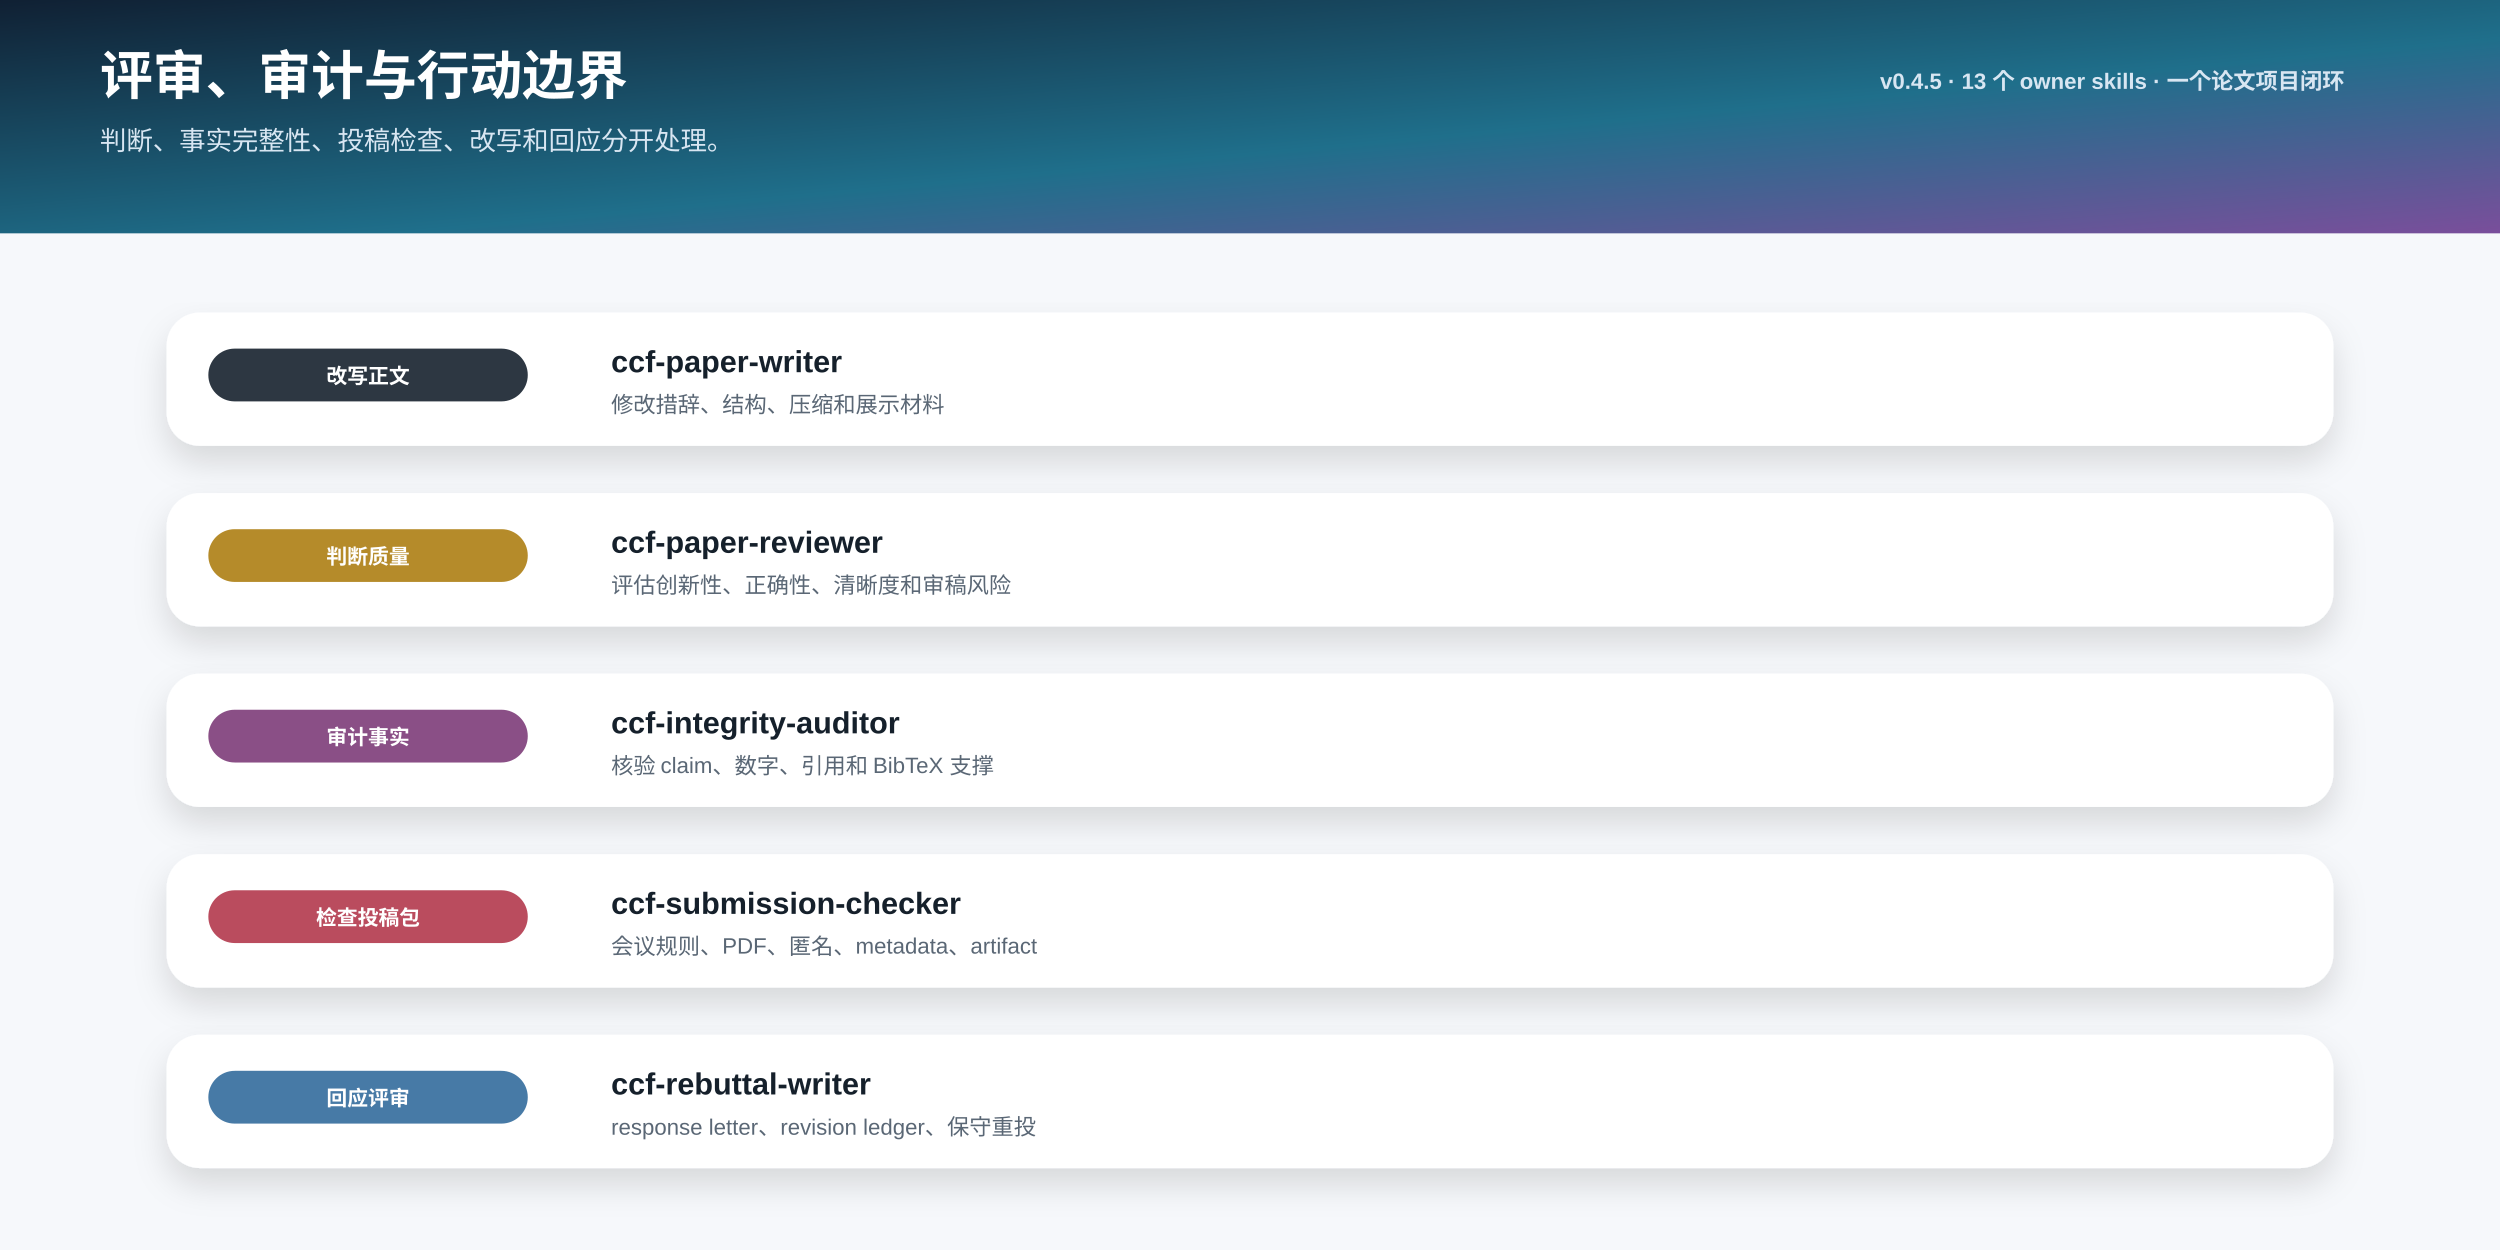
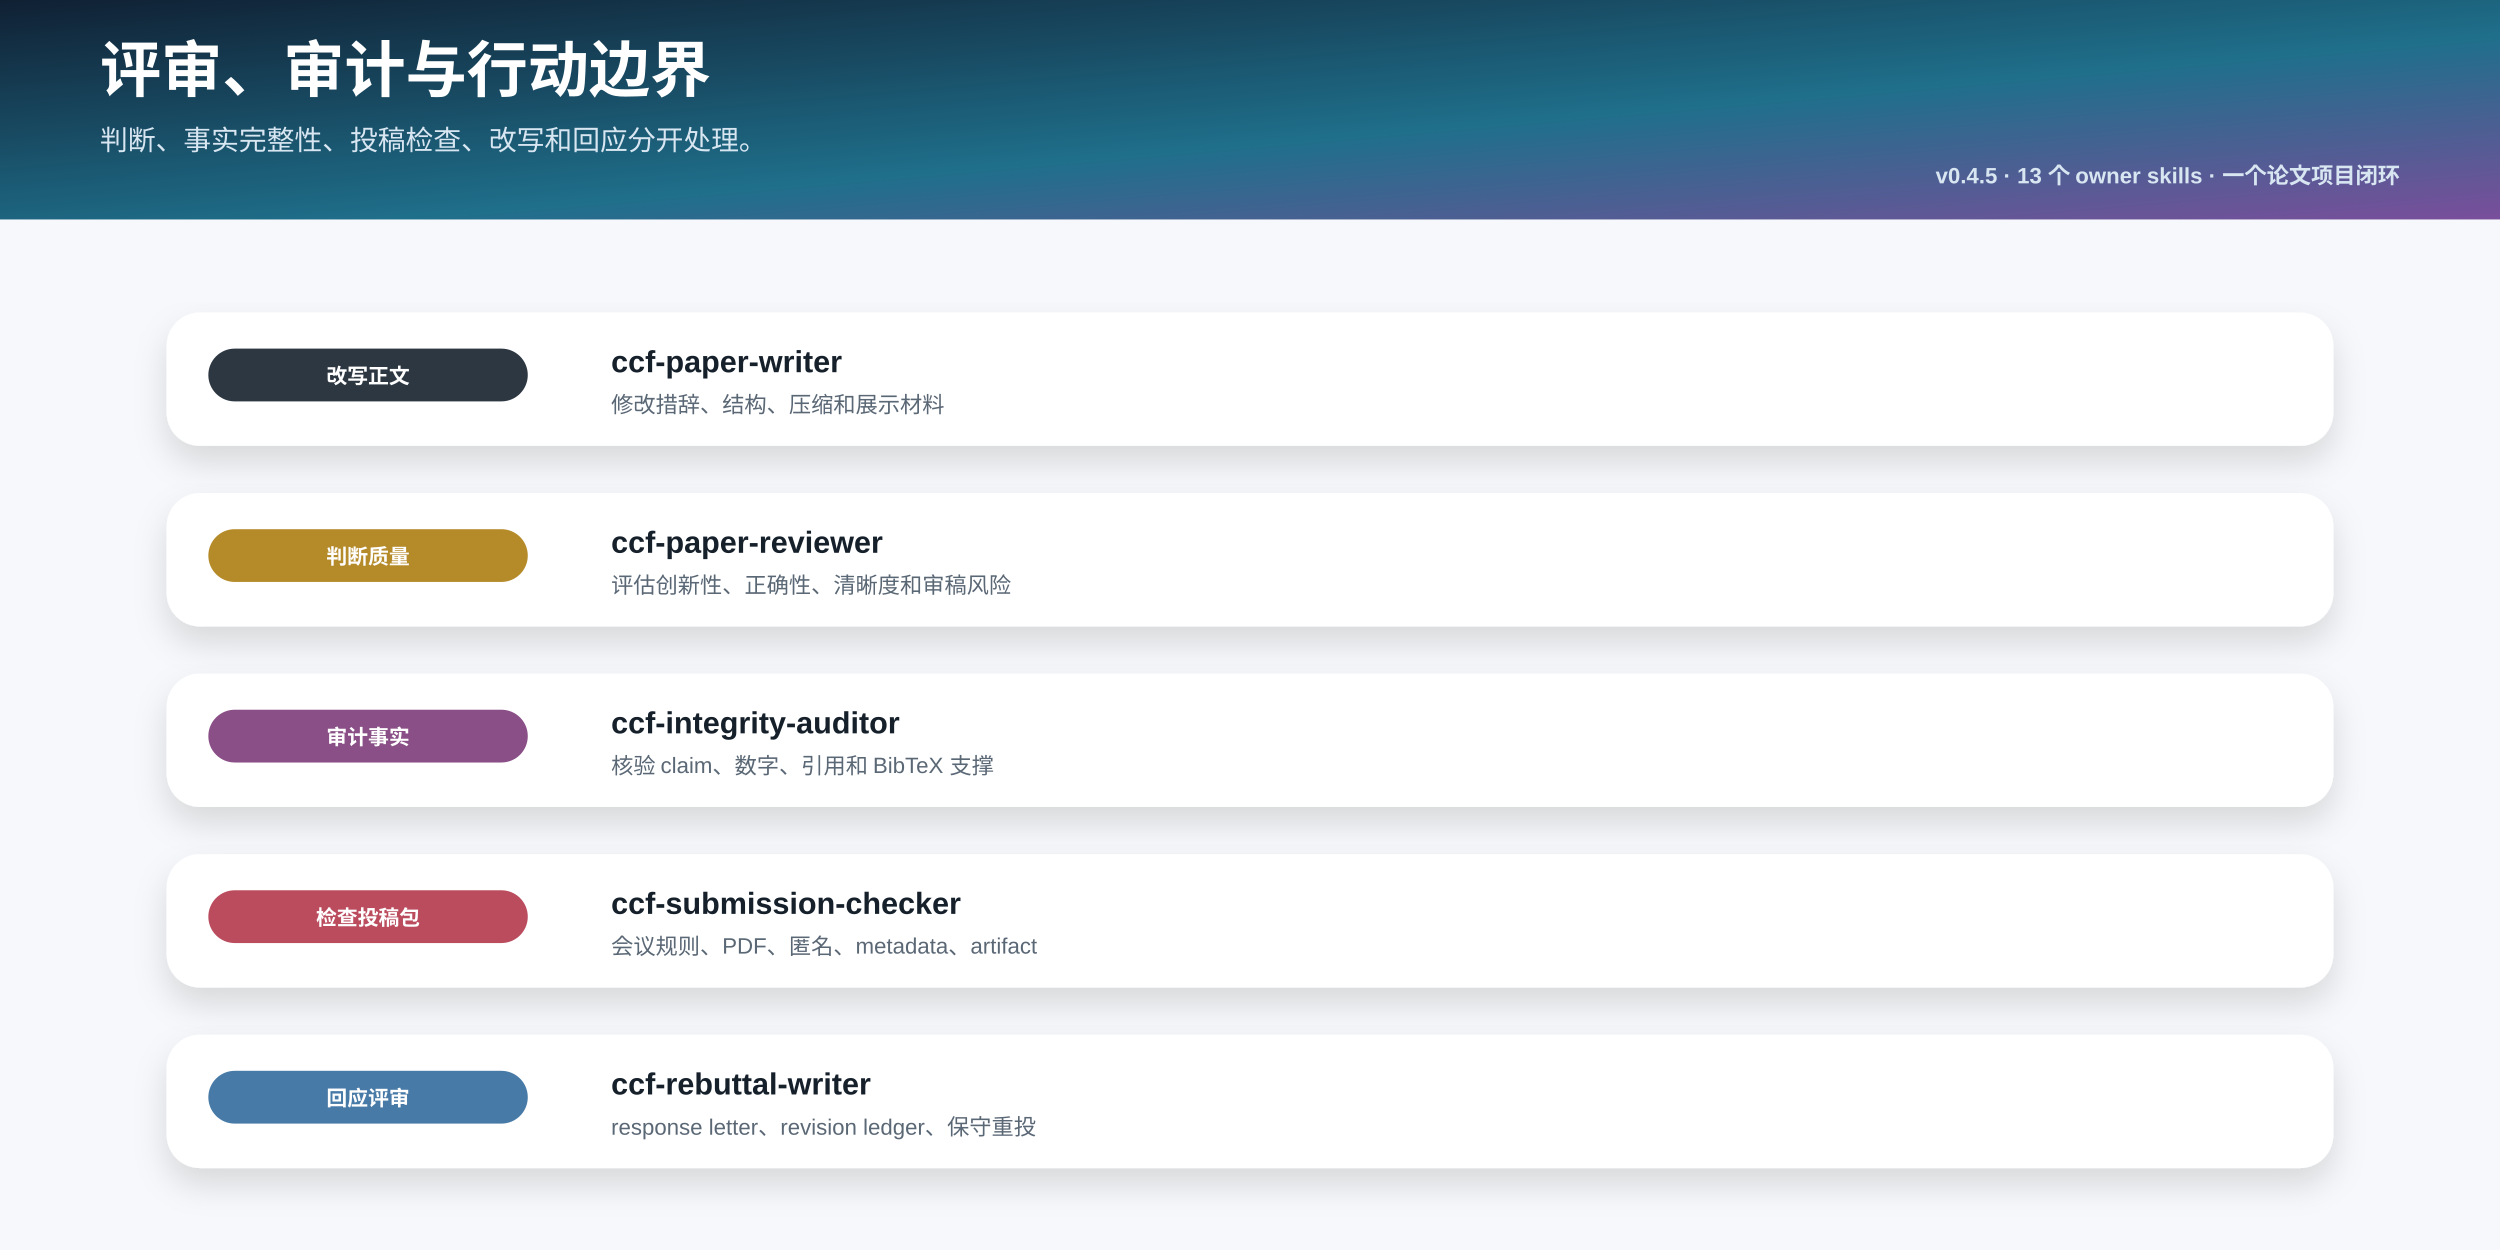
<svg xmlns="http://www.w3.org/2000/svg" width="1800" height="900" viewBox="0 0 1800 900">
  <defs>
    <linearGradient id="header" x1="0" y1="0" x2="1" y2="1">
      <stop offset="0" stop-color="#102033" />
      <stop offset="0.58" stop-color="#1F6F8B" />
      <stop offset="1" stop-color="#7A4E9B" />
    </linearGradient>
    <filter id="shadow" x="-20%" y="-20%" width="140%" height="160%">
      <feDropShadow dx="0" dy="12" stdDeviation="12" flood-color="#0B1826" flood-opacity="0.13" />
    </filter>
    <marker id="arrow" markerWidth="13" markerHeight="13" refX="11" refY="6.5" orient="auto">
      <path d="M2,2 L11,6.5 L2,11 Z" fill="#7B8794" />
    </marker>
  </defs>
  <style>text{font-family:Microsoft YaHei, Segoe UI, Arial, sans-serif;dominant-baseline:auto} .mono{font-family:Consolas,Menlo,monospace}</style>
  <rect x="0" y="0" width="1800" height="900" rx="0" fill="#F6F8FB" stroke="none" stroke-width="2" />
-   <rect x="0" y="0" width="1800" height="168" rx="0" fill="url(#header)" stroke="none" stroke-width="2" />
-   <text x="72" y="68" font-size="38" font-weight="850" fill="#FFFFFF" text-anchor="start">评审、审计与行动边界</text>
-   <text x="72" y="108" font-size="19" font-weight="500" fill="#D8E6F2" text-anchor="start">判断、事实完整性、投稿检查、改写和回应分开处理。</text>
-   <text x="1688" y="64" font-size="16" font-weight="650" fill="#D8E6F2" text-anchor="end">v0.4.5 · 13 个 owner skills · 一个论文项目闭环</text>
+   <rect x="0" y="0" width="1800" height="158" rx="0" fill="url(#header)" stroke="none" stroke-width="2" />
+   <text x="72" y="66" font-size="44" font-weight="850" fill="#FFFFFF" text-anchor="start">评审、审计与行动边界</text>
+   <text x="72" y="108" font-size="20" font-weight="500" fill="#D8E6F2" text-anchor="start">判断、事实完整性、投稿检查、改写和回应分开处理。</text>
+   <text x="1728" y="132" font-size="16" font-weight="650" fill="#D8E6F2" text-anchor="end">v0.4.5 · 13 个 owner skills · 一个论文项目闭环</text>
  <rect x="120" y="225" width="1560" height="96" rx="24" fill="#FFFFFF" stroke="none" stroke-width="2" filter="url(#shadow)" />
  <rect x="150" y="251" width="230" height="38" rx="19" fill="#2D3742" stroke="none" stroke-width="2" />
  <text x="265" y="276" font-size="15" font-weight="760" fill="#FFFFFF" text-anchor="middle">改写正文</text>
  <text x="440" y="268" font-size="22" font-weight="840" fill="#15202B" text-anchor="start">ccf-paper-writer</text>
  <text x="440" y="297" font-size="16" font-weight="520" fill="#5A6775" text-anchor="start">修改措辞、结构、压缩和展示材料</text>
  <rect x="120" y="355" width="1560" height="96" rx="24" fill="#FFFFFF" stroke="none" stroke-width="2" filter="url(#shadow)" />
  <rect x="150" y="381" width="230" height="38" rx="19" fill="#B58B2A" stroke="none" stroke-width="2" />
  <text x="265" y="406" font-size="15" font-weight="760" fill="#FFFFFF" text-anchor="middle">判断质量</text>
  <text x="440" y="398" font-size="22" font-weight="840" fill="#15202B" text-anchor="start">ccf-paper-reviewer</text>
  <text x="440" y="427" font-size="16" font-weight="520" fill="#5A6775" text-anchor="start">评估创新性、正确性、清晰度和审稿风险</text>
  <rect x="120" y="485" width="1560" height="96" rx="24" fill="#FFFFFF" stroke="none" stroke-width="2" filter="url(#shadow)" />
  <rect x="150" y="511" width="230" height="38" rx="19" fill="#8A4F86" stroke="none" stroke-width="2" />
  <text x="265" y="536" font-size="15" font-weight="760" fill="#FFFFFF" text-anchor="middle">审计事实</text>
  <text x="440" y="528" font-size="22" font-weight="840" fill="#15202B" text-anchor="start">ccf-integrity-auditor</text>
  <text x="440" y="557" font-size="16" font-weight="520" fill="#5A6775" text-anchor="start">核验 claim、数字、引用和 BibTeX 支撑</text>
  <rect x="120" y="615" width="1560" height="96" rx="24" fill="#FFFFFF" stroke="none" stroke-width="2" filter="url(#shadow)" />
  <rect x="150" y="641" width="230" height="38" rx="19" fill="#BA4C5E" stroke="none" stroke-width="2" />
  <text x="265" y="666" font-size="15" font-weight="760" fill="#FFFFFF" text-anchor="middle">检查投稿包</text>
  <text x="440" y="658" font-size="22" font-weight="840" fill="#15202B" text-anchor="start">ccf-submission-checker</text>
  <text x="440" y="687" font-size="16" font-weight="520" fill="#5A6775" text-anchor="start">会议规则、PDF、匿名、metadata、artifact</text>
  <rect x="120" y="745" width="1560" height="96" rx="24" fill="#FFFFFF" stroke="none" stroke-width="2" filter="url(#shadow)" />
  <rect x="150" y="771" width="230" height="38" rx="19" fill="#477AA6" stroke="none" stroke-width="2" />
  <text x="265" y="796" font-size="15" font-weight="760" fill="#FFFFFF" text-anchor="middle">回应评审</text>
  <text x="440" y="788" font-size="22" font-weight="840" fill="#15202B" text-anchor="start">ccf-rebuttal-writer</text>
  <text x="440" y="817" font-size="16" font-weight="520" fill="#5A6775" text-anchor="start">response letter、revision ledger、保守重投</text>
</svg>
